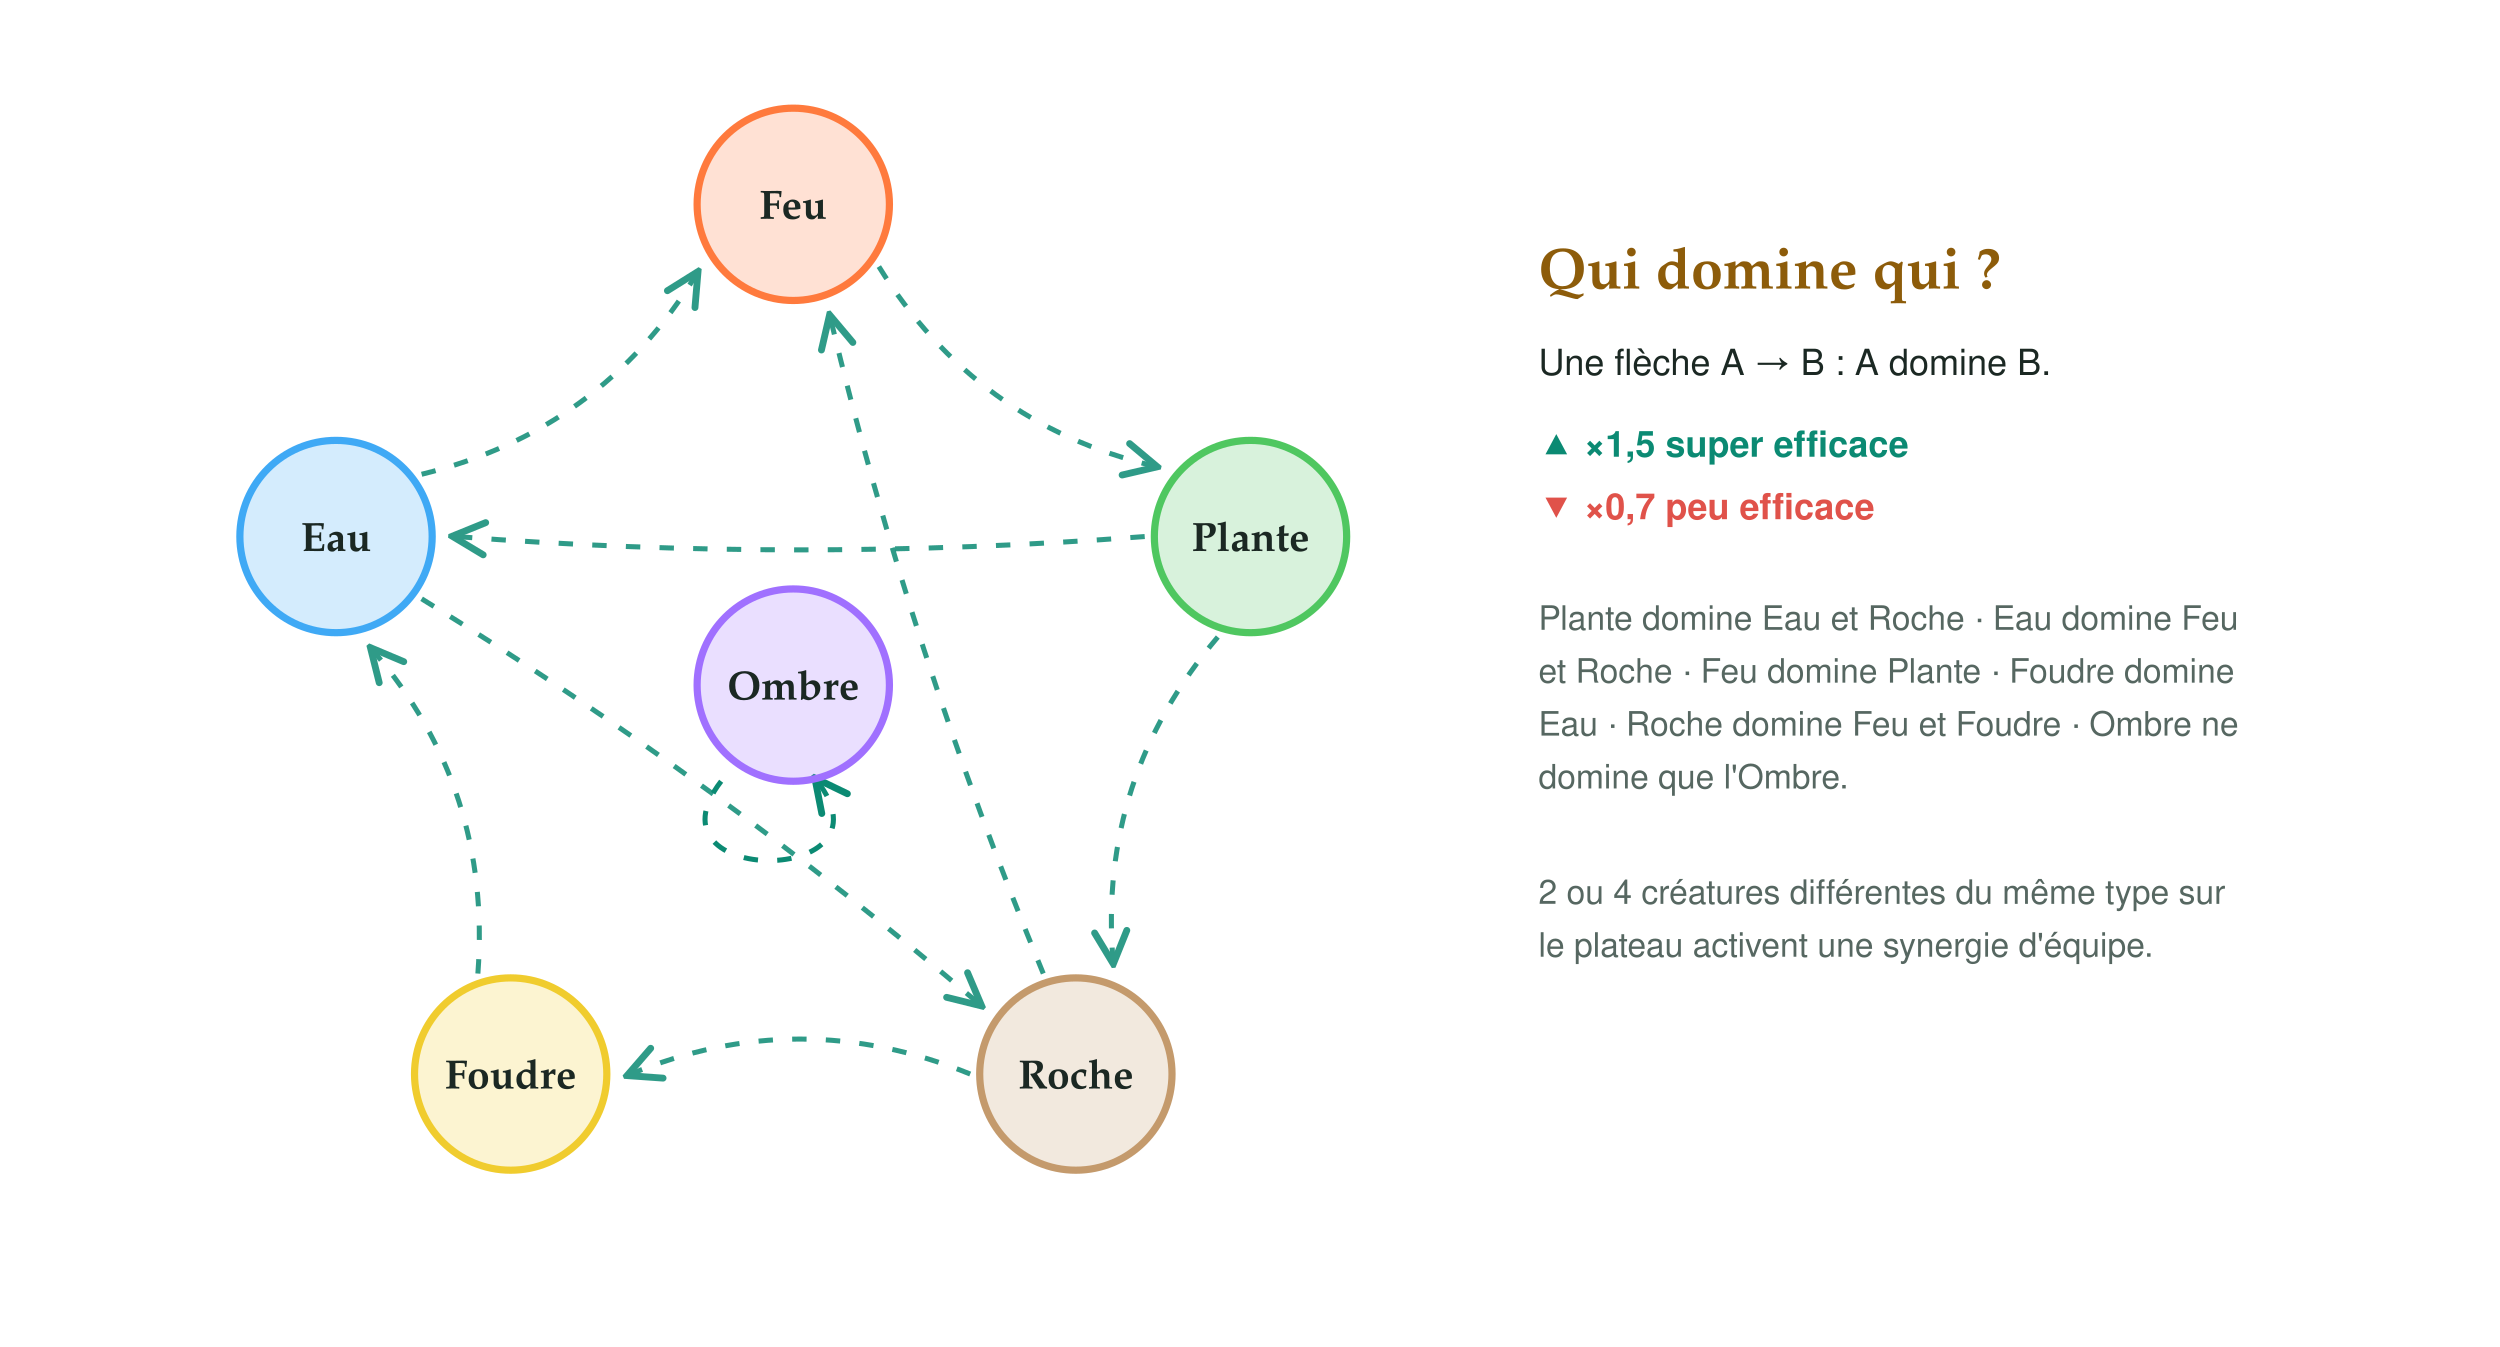
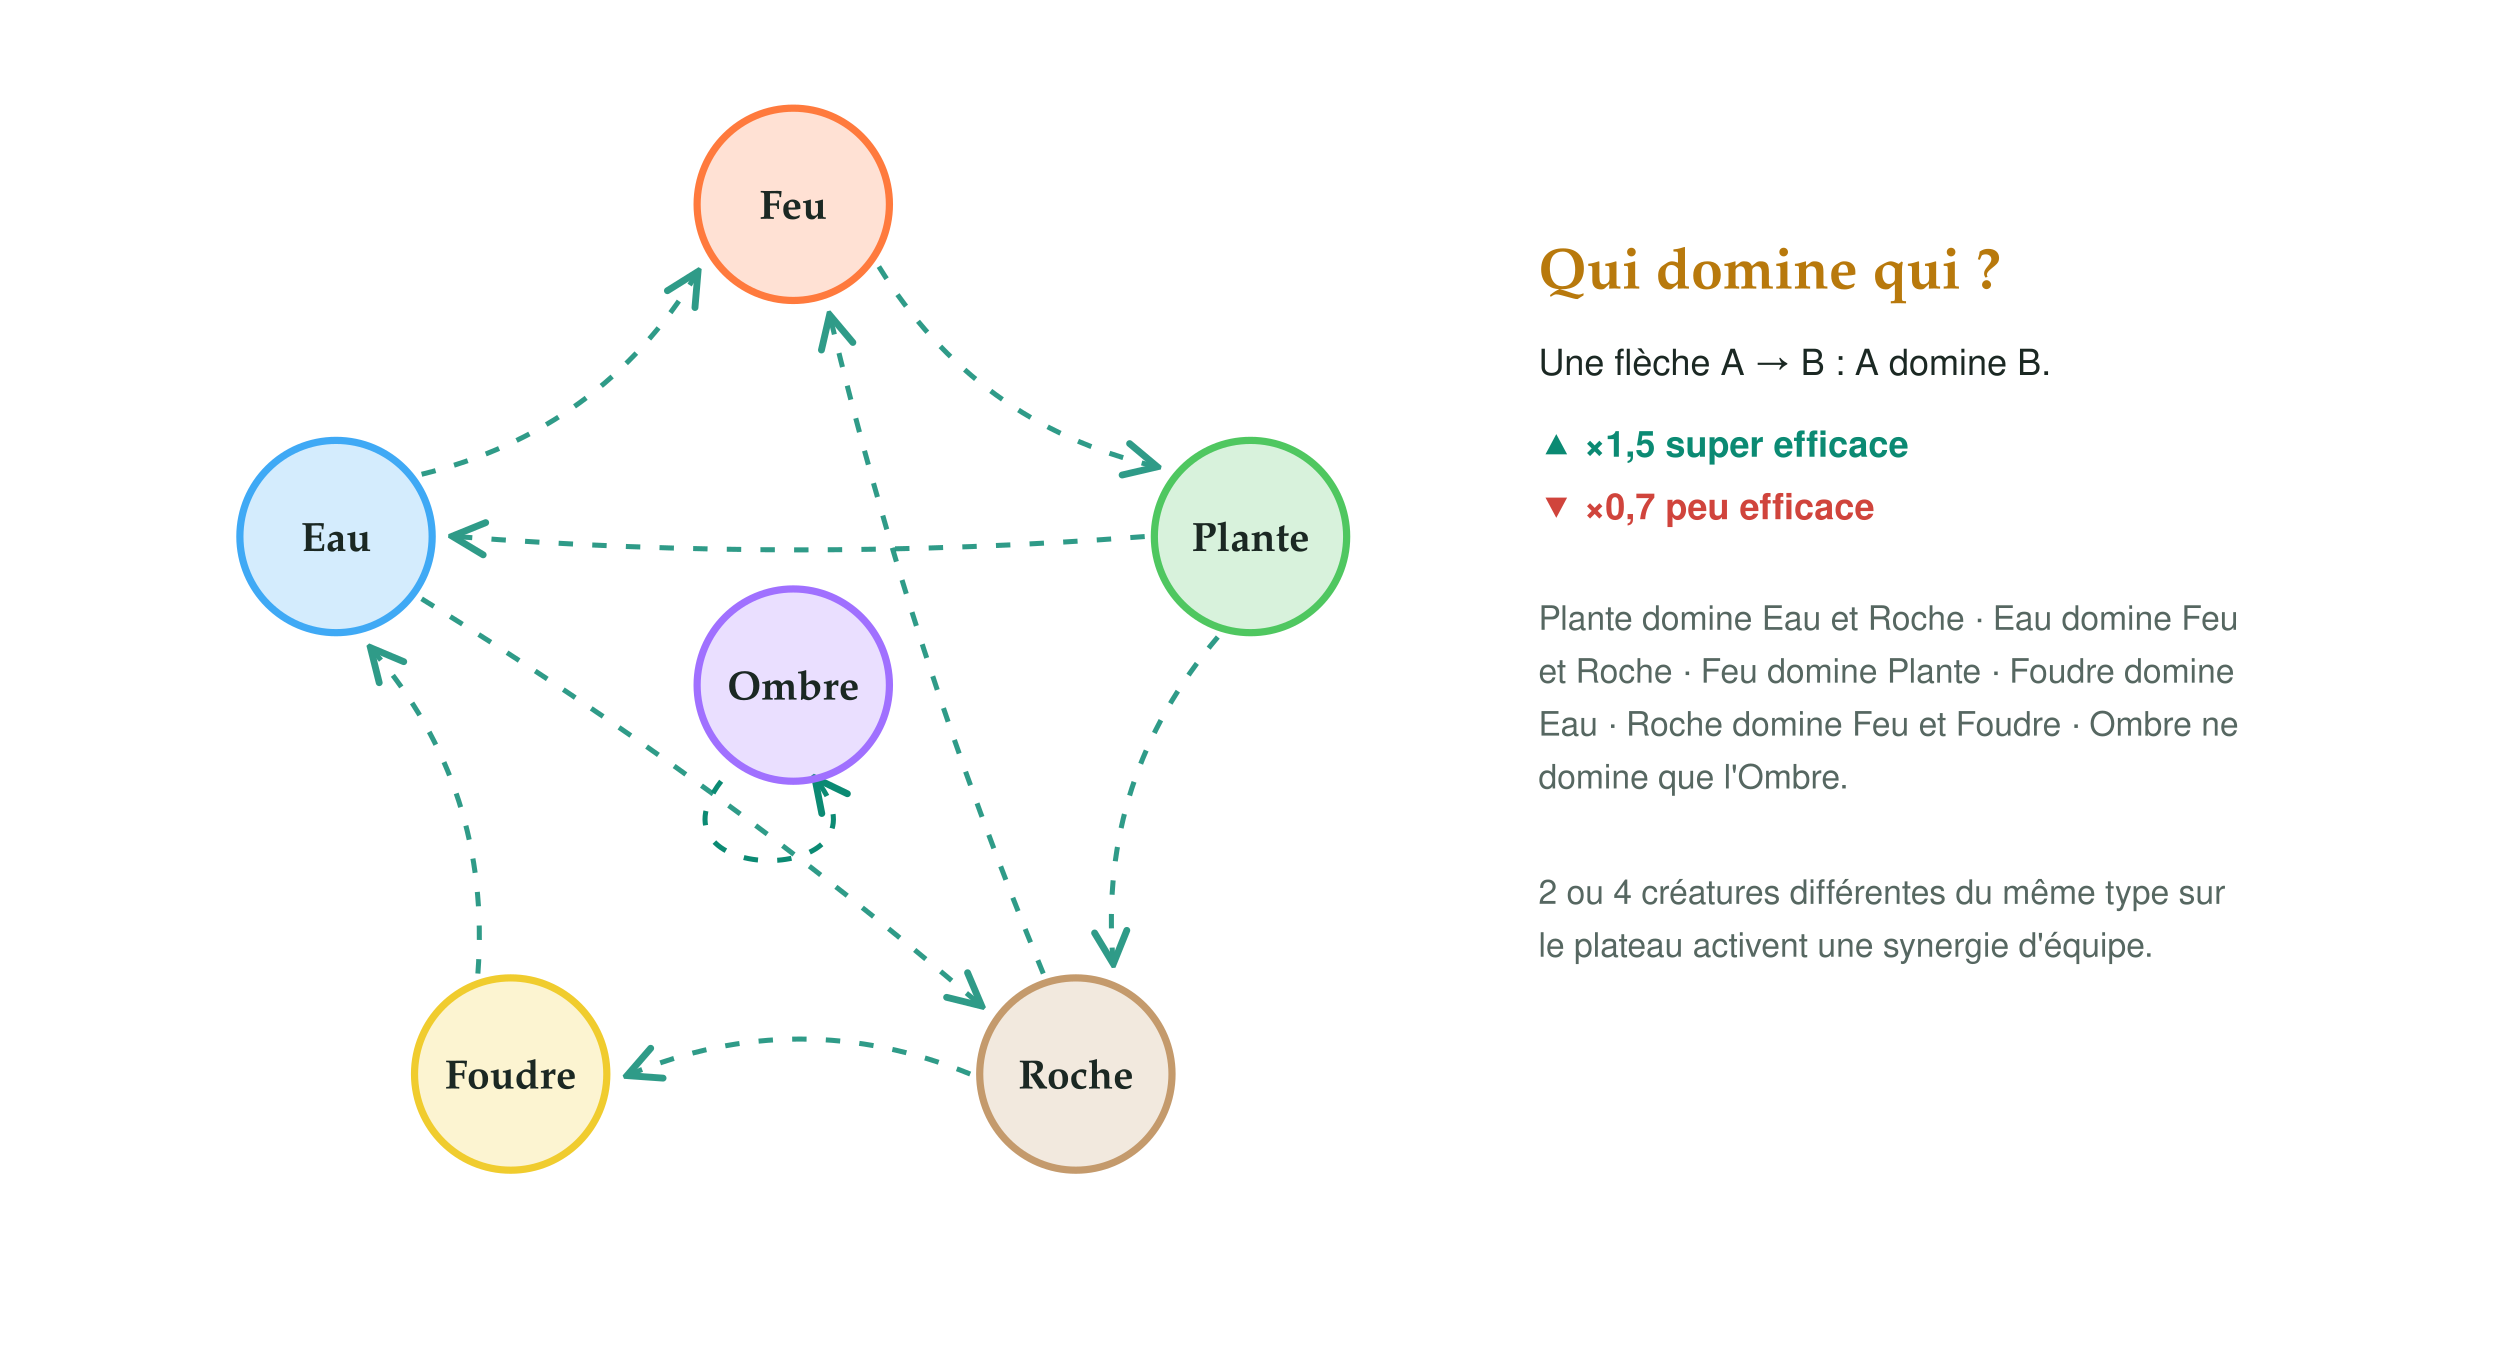
- <svg xmlns="http://www.w3.org/2000/svg" viewBox="0 0 1040 560" width="1040" height="560" role="img" aria-label="Cycle des types élémentaires">
+ <svg xmlns="http://www.w3.org/2000/svg" viewBox="0 0 1040 560" width="1040" height="560" role="img" aria-label="Qui domine qui ?">
  <defs>
    <marker id="ar" viewBox="0 0 10 10" refX="8" refY="5" markerWidth="8" markerHeight="8" orient="auto">
      <path d="M1 1L9 5L1 9" fill="none" stroke="#0b8a73" stroke-width="1.7" stroke-linecap="round" />
    </marker>
  </defs>
  <style>
- text{font-family:'Cinzel','Palatino Linotype','Book Antiqua',Georgia,serif}
+ text{font-family:'Cinzel','Trajan Pro','Palatino Linotype','Book Antiqua',Palatino,Georgia,serif}
.s{font-family:-apple-system,BlinkMacSystemFont,'Segoe UI',Helvetica,Arial,sans-serif}
- .c{text-anchor:middle}
+ .m{font-family:ui-monospace,SFMono-Regular,Menlo,Consolas,monospace}
+ .c{text-anchor:middle}.e{text-anchor:end}
.flow{stroke-dasharray:6 8;animation:flow 1.6s linear infinite}@keyframes flow{to{stroke-dashoffset:-14}}
.pulse{animation:pulse 3.2s ease-in-out infinite;transform-box:fill-box;transform-origin:center}@keyframes pulse{0%,100%{transform:scale(1)}50%{transform:scale(1.08)}}
- @media (prefers-reduced-motion: reduce){*{animation:none!important}animate,animateMotion,animateTransform{display:none}}
+ @media (prefers-reduced-motion: reduce){*{animation:none!important}}
</style>
  <path class="flow" d="M365.6 110.9Q406.0 176.2 479.8 193.8" fill="none" stroke="#0b8a73" stroke-width="2.1" marker-end="url(#ar)" opacity=".85" />
  <path class="flow" d="M506.6 265.0Q456.9 323.7 463.0 399.3" fill="none" stroke="#0b8a73" stroke-width="2.1" marker-end="url(#ar)" opacity=".85" />
  <path class="flow" d="M403.6 446.8Q332.5 417.7 262.4 446.8" fill="none" stroke="#0b8a73" stroke-width="2.1" marker-end="url(#ar)" opacity=".85" />
  <path class="flow" d="M198.8 405.0Q204.6 328.3 155.2 270.7" fill="none" stroke="#0b8a73" stroke-width="2.1" marker-end="url(#ar)" opacity=".85" />
  <path class="flow" d="M175.4 197.3Q250.0 179.1 289.5 114.4" fill="none" stroke="#0b8a73" stroke-width="2.1" marker-end="url(#ar)" opacity=".85" />
  <path class="flow" d="M476.2 223.2Q332.5 234.3 189.8 223.2" fill="none" stroke="#0b8a73" stroke-width="2.1" marker-end="url(#ar)" opacity=".85" />
  <path class="flow" d="M175.4 249.1Q298.2 324.6 407.1 417.4" fill="none" stroke="#0b8a73" stroke-width="2.1" marker-end="url(#ar)" opacity=".85" />
  <path class="flow" d="M434.0 405.0Q379.0 271.7 345.5 132.6" fill="none" stroke="#0b8a73" stroke-width="2.1" marker-end="url(#ar)" opacity=".85" />
  <path class="flow" d="M300 325c-34 44 74 44 40 0" fill="none" stroke="#0b8a73" stroke-width="2.1" marker-end="url(#ar)" />
  <g class="pulse" style="animation-delay:0s">
    <circle cx="330" cy="85" r="40" fill="#ff7a3d" fill-opacity=".22" stroke="#ff7a3d" stroke-width="3" />
    <text class="c" x="330" y="91" font-size="17" font-weight="700" fill="#1b2823">Feu</text>
  </g>
  <g class="pulse" style="animation-delay:0.45s">
    <circle cx="520.211" cy="223.197" r="40" fill="#4fc760" fill-opacity=".22" stroke="#4fc760" stroke-width="3" />
    <text class="c" x="520.211" y="229.197" font-size="17" font-weight="700" fill="#1b2823">Plante</text>
  </g>
  <g class="pulse" style="animation-delay:0.9s">
    <circle cx="447.557" cy="446.803" r="40" fill="#c49a6c" fill-opacity=".22" stroke="#c49a6c" stroke-width="3" />
    <text class="c" x="447.557" y="452.803" font-size="17" font-weight="700" fill="#1b2823">Roche</text>
  </g>
  <g class="pulse" style="animation-delay:1.35s">
    <circle cx="212.443" cy="446.803" r="40" fill="#f0cc2e" fill-opacity=".22" stroke="#f0cc2e" stroke-width="3" />
    <text class="c" x="212.443" y="452.803" font-size="17" font-weight="700" fill="#1b2823">Foudre</text>
  </g>
  <g class="pulse" style="animation-delay:1.8s">
    <circle cx="139.789" cy="223.197" r="40" fill="#3fa9f5" fill-opacity=".22" stroke="#3fa9f5" stroke-width="3" />
    <text class="c" x="139.789" y="229.197" font-size="17" font-weight="700" fill="#1b2823">Eau</text>
  </g>
  <g class="pulse" style="animation-delay:2.25s">
    <circle cx="330" cy="285" r="40" fill="#a070ff" fill-opacity=".22" stroke="#a070ff" stroke-width="3" />
    <text class="c" x="330" y="291" font-size="17" font-weight="700" fill="#1b2823">Ombre</text>
  </g>
-   <text x="640" y="120" font-size="24" font-weight="700" fill="#8d5c0a">Qui domine qui ?</text>
+   <text x="640" y="120" font-size="24" font-weight="700" fill="#b8790c">Qui domine qui ?</text>
  <text class="s" x="640" y="156" font-size="15" fill="#1b2823">Une flèche A → B : A domine B.</text>
  <text class="s" x="640" y="190" font-size="15" fill="#0b8a73" font-weight="700">▲ ×1,5  super efficace</text>
-   <text class="s" x="640" y="216" font-size="15" fill="#e0524a" font-weight="700">▼ ×0,7  peu efficace</text>
+   <text class="s" x="640" y="216" font-size="15" fill="#d0443c" font-weight="700">▼ ×0,7  peu efficace</text>
  <text class="s" x="640" y="262" font-size="14" fill="#566761">Plante domine Eau et Roche · Eau domine Feu</text>
  <text class="s" x="640" y="284" font-size="14" fill="#566761">et Roche · Feu domine Plante · Foudre domine</text>
  <text class="s" x="640" y="306" font-size="14" fill="#566761">Eau · Roche domine Feu et Foudre · Ombre ne</text>
  <text class="s" x="640" y="328" font-size="14" fill="#566761">domine que l'Ombre.</text>
  <text class="s" x="640" y="376" font-size="14" fill="#566761">2 ou 4 créatures différentes du même type sur</text>
  <text class="s" x="640" y="398" font-size="14" fill="#566761">le plateau activent une synergie d'équipe.</text>
</svg>
